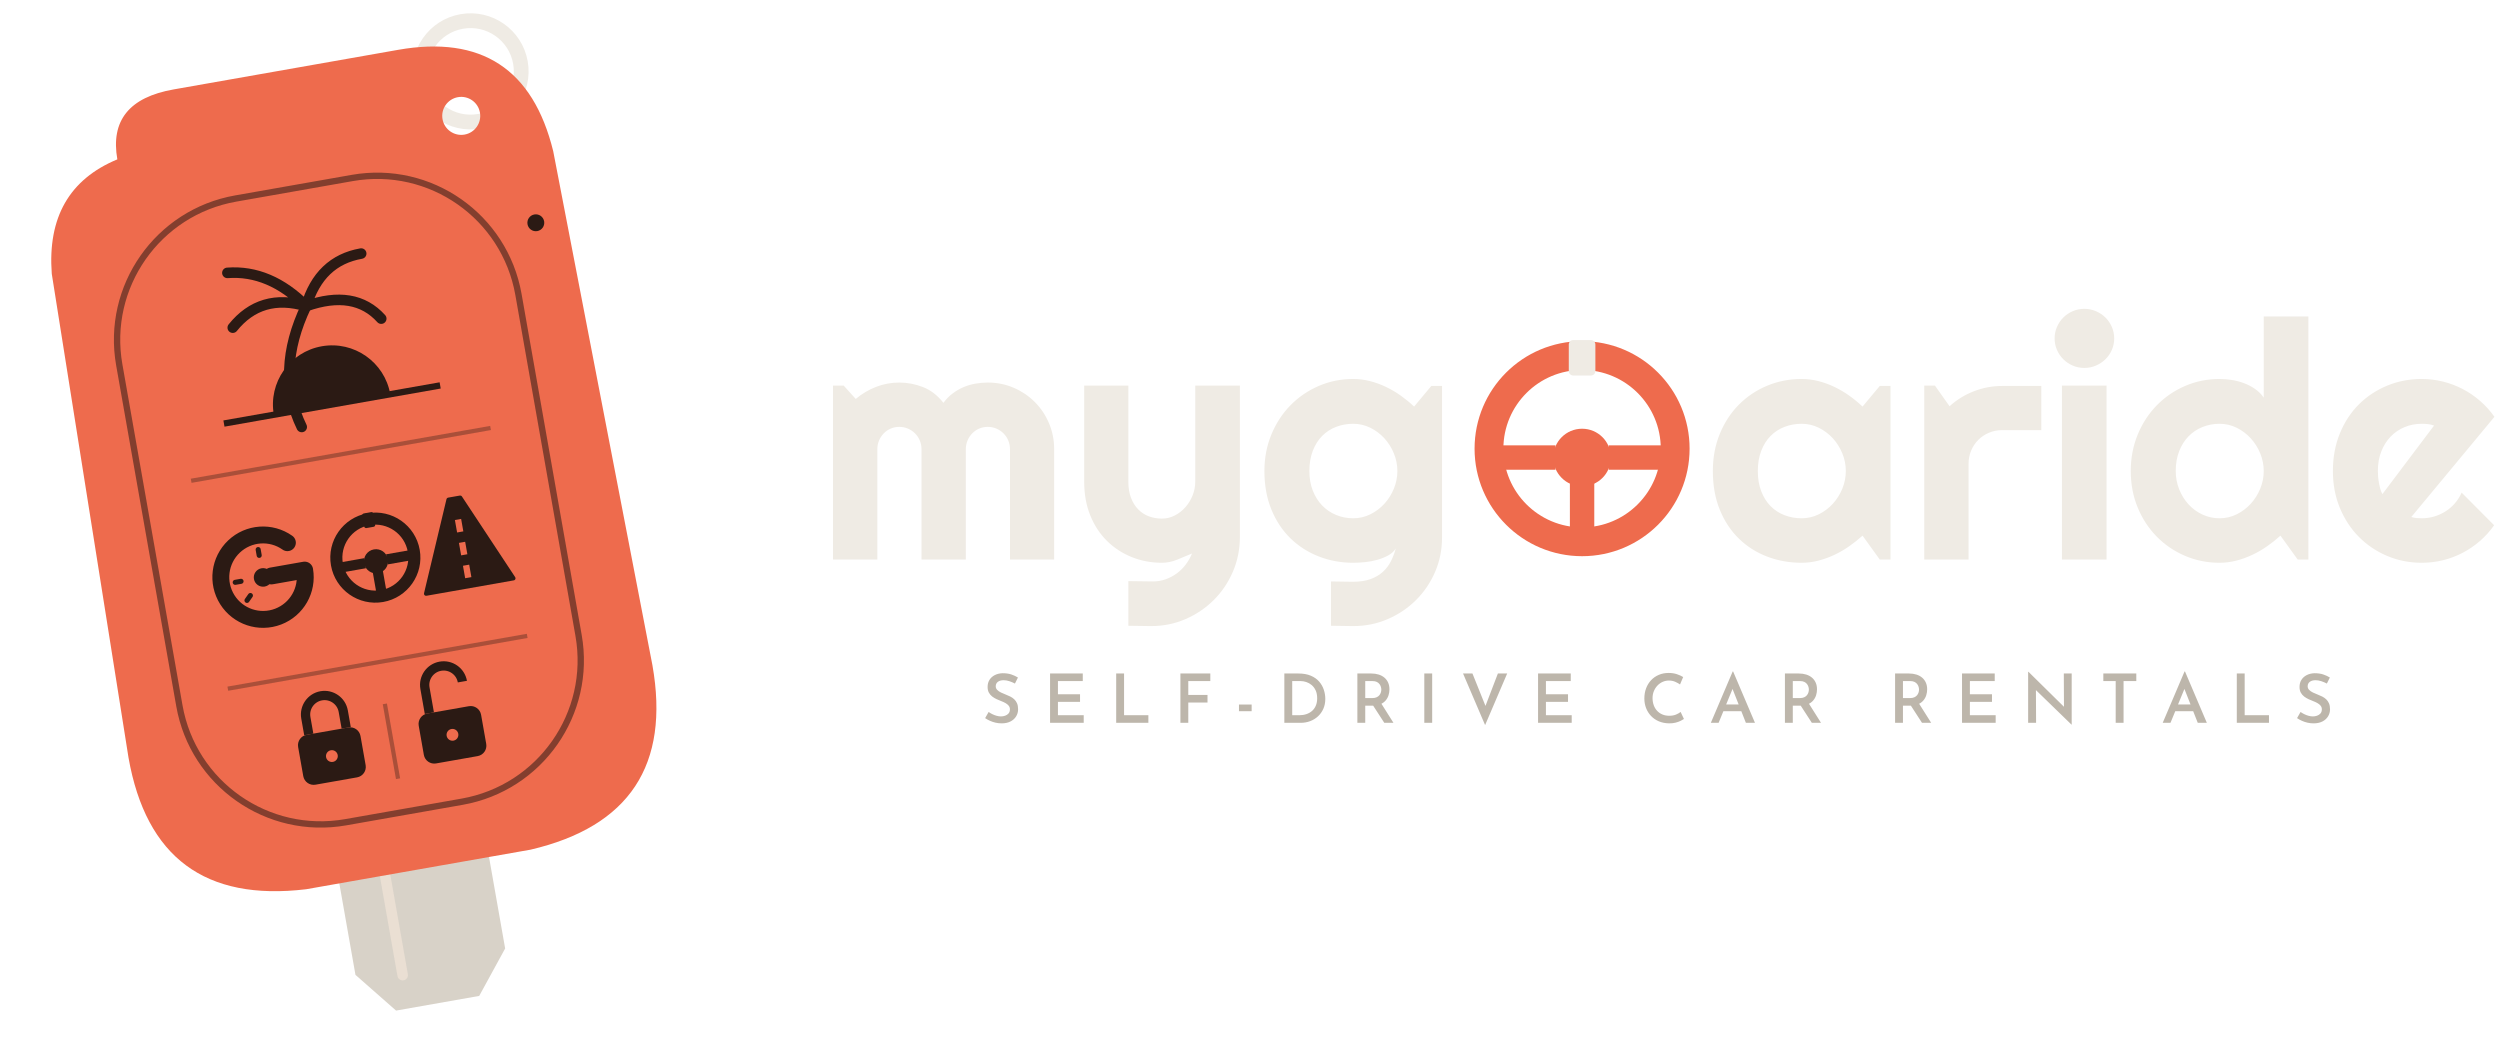
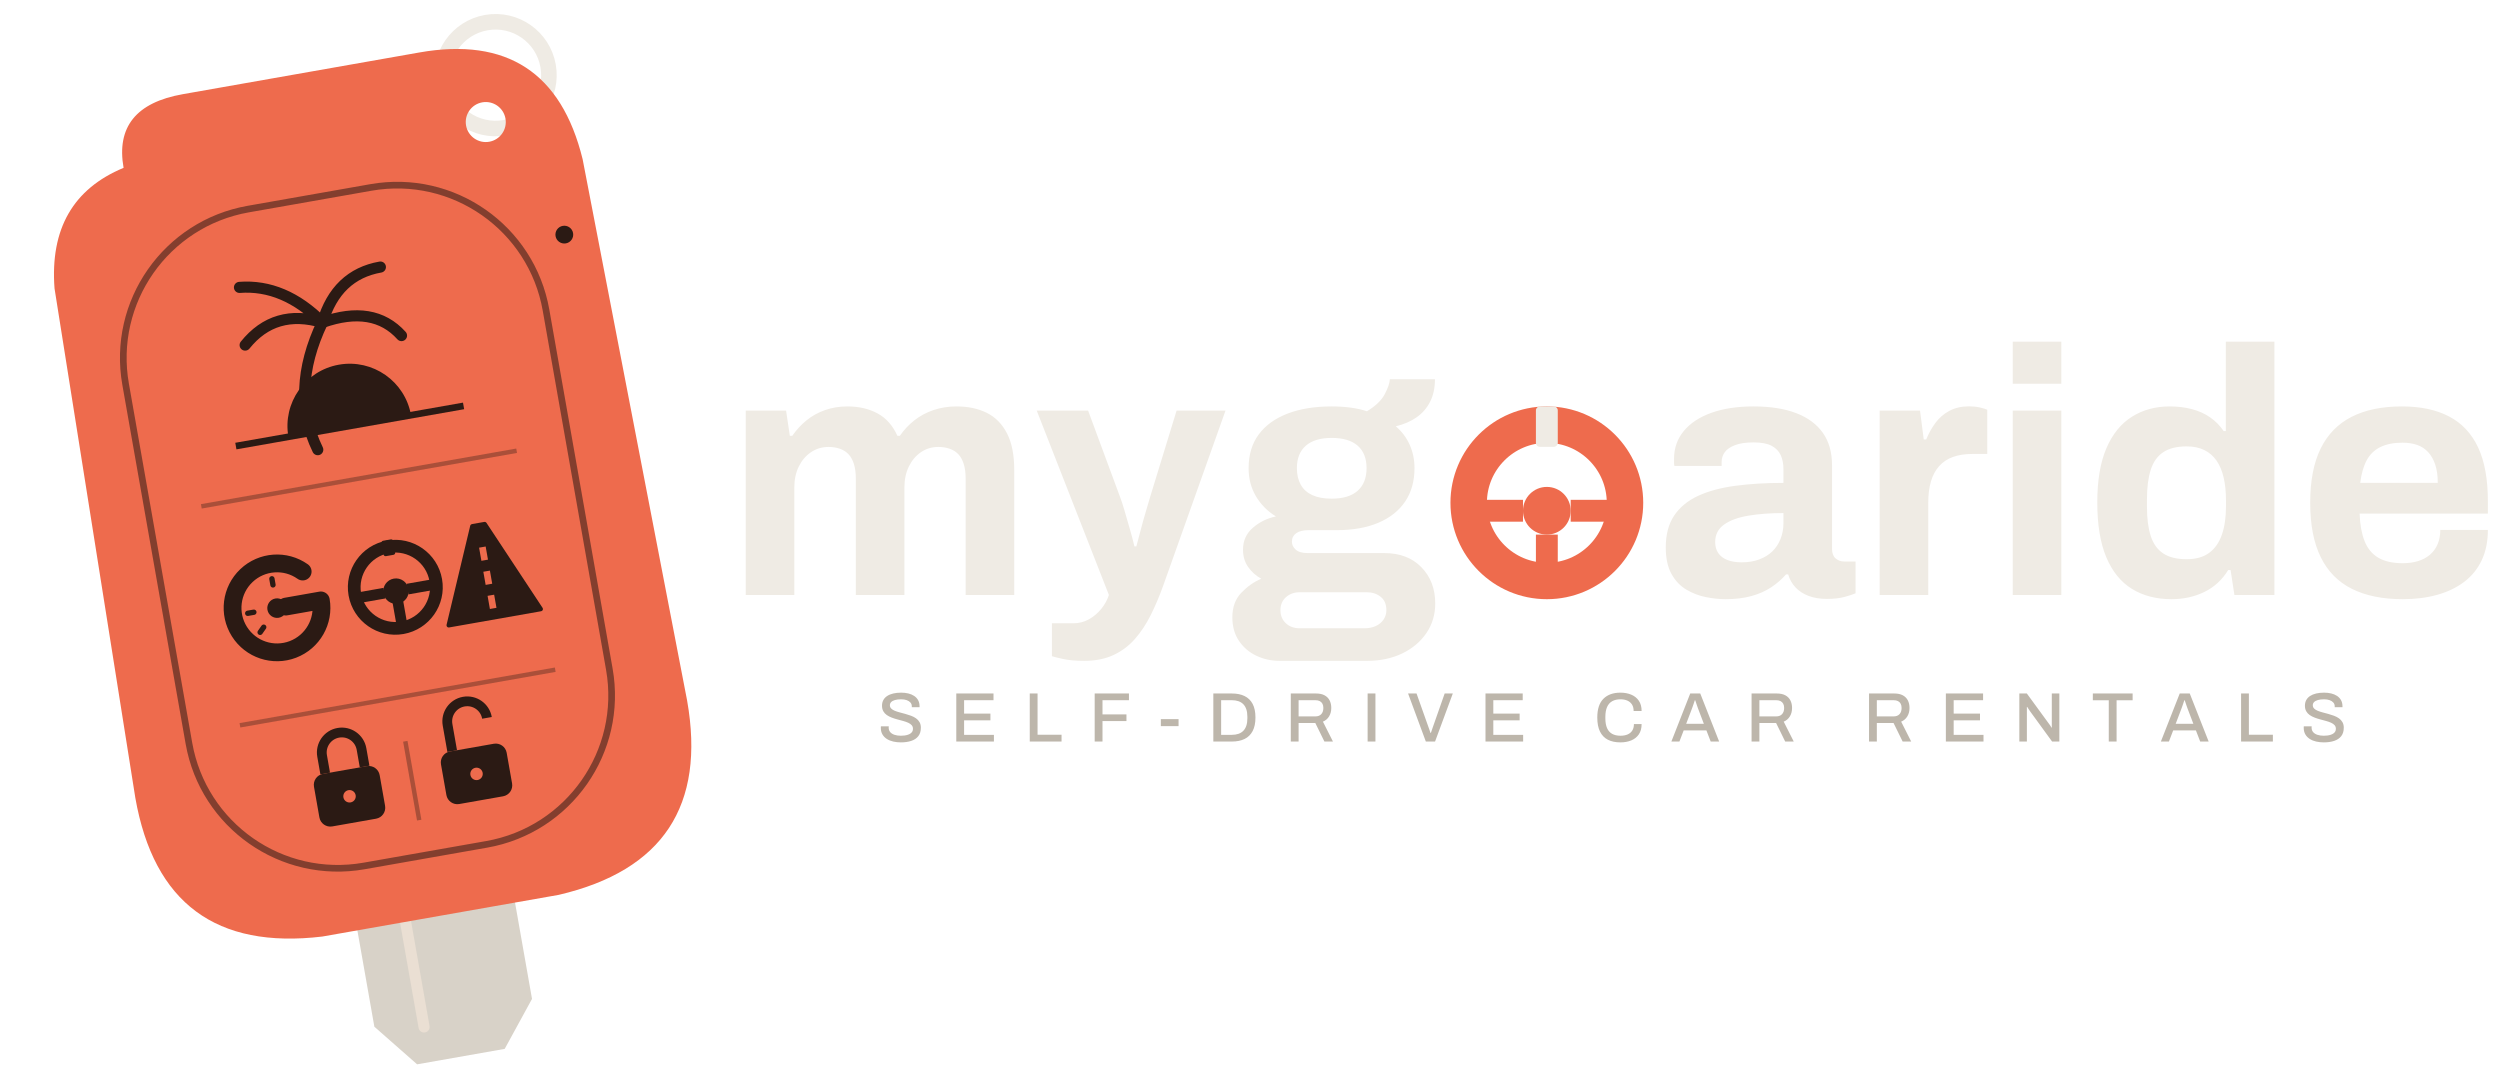
- <svg xmlns="http://www.w3.org/2000/svg" viewBox="0 0 812 342" role="img" aria-label="MyGoaRide, self-drive car rentals">
+ <svg xmlns="http://www.w3.org/2000/svg" viewBox="0 0 771 334" role="img" aria-label="MyGoaRide, self-drive car rentals">
  <g transform="translate(0.00 0.00) scale(1.3714) translate(14.20 9.31)">
    <g transform="rotate(-10 70 118)">
      <path d="M52 192 H88 V220 L80 230 H60 L52 220 Z" fill="#d8d2c8" />
      <path d="M63 198 V222" stroke="#FCEBDD" stroke-width="2.5" stroke-linecap="round" opacity="0.5" />
      <circle cx="116" cy="14" r="12" fill="none" stroke="#efebe4" stroke-width="3.5" />
      <path d="M30 20 Q30 6 46 6 H100 Q130 6 132 36 L134 160 Q134 196 98 198 H44 Q8 196 8 160 L10 44 Q12 24 30 20 Z M116.5 24 A4.5 4.5 0 1 0 107.5 24 A4.5 4.5 0 1 0 116.5 24 Z" fill="#EE6B4D" fill-rule="evenodd" />
      <rect x="22" y="34" width="96" height="150" rx="34" fill="none" stroke="#2B1A14" stroke-width="1.5" opacity="0.55" />
      <path d="M34 98 H106 M34 148 H106" stroke="#2B1A14" stroke-width="1" opacity="0.35" />
      <g transform="translate(0 4)">
        <path d="M56 82 A14 14 0 0 1 84 82 Z" fill="#2B1A14" />
        <path d="M44 82 H96" stroke="#2B1A14" stroke-width="1.5" />
        <path d="M62 86 Q58 72 68 58" stroke="#2B1A14" stroke-width="2.5" fill="none" stroke-linecap="round" />
        <path d="M68 58 Q58 53 50 60 M68 58 Q61 48 51 47 M68 58 Q73 48 83 48 M68 58 Q80 56 85 64" stroke="#2B1A14" stroke-width="2.5" fill="none" stroke-linecap="round" />
      </g>
      <g transform="translate(-0.2 0)">
        <path d="M54.1 116.4 A10 10 0 1 0 57 123.5 H49" stroke="#2B1A14" stroke-width="4" fill="none" stroke-linecap="round" stroke-linejoin="round" />
        <path d="M47 116.8 V118.2 M40.3 123.5 H41.7 M42.3 128.2 L43.3 127.2" stroke="#2B1A14" stroke-width="1.2" stroke-linecap="round" />
        <circle cx="47" cy="123.5" r="2.2" fill="#2B1A14" />
      </g>
      <g transform="translate(62.8 112.5) scale(0.22)">
        <circle cx="50" cy="50" r="42" fill="none" stroke="#2B1A14" stroke-width="13" />
        <path d="M8 54 H38 M62 54 H92 M50 64 V92" stroke="#2B1A14" stroke-width="11" />
        <circle cx="50" cy="54" r="13" fill="#2B1A14" />
        <rect x="44" y="1" width="12" height="16" rx="2" fill="#2B1A14" />
      </g>
      <g transform="translate(1.65 0)">
        <path d="M91.6 113 H94.4 L103.5 134 H82.5 Z" fill="#2B1A14" stroke="#2B1A14" stroke-width="1" stroke-linejoin="round" />
        <path d="M93 118 V133" stroke="#EE6B4D" stroke-width="1.5" stroke-dasharray="3 2.5" />
      </g>
      <rect x="48" y="162" width="15" height="12" rx="2.5" fill="#2B1A14" />
      <path d="M51 162 V158 A4.5 4.5 0 0 1 60 158 V162" stroke="#2B1A14" stroke-width="2.2" fill="none" />
      <circle cx="55.5" cy="168" r="1.4" fill="#EE6B4D" />
      <path d="M70 158 V176" stroke="#2B1A14" stroke-width="1" opacity="0.35" />
      <rect x="77" y="162" width="15" height="12" rx="2.5" fill="#2B1A14" />
      <path d="M80 162 V156 A4.5 4.5 0 0 1 89 156" stroke="#2B1A14" stroke-width="2.2" fill="none" />
      <circle cx="84.5" cy="168" r="1.4" fill="#EE6B4D" />
      <circle cx="125" cy="52" r="2" fill="#2B1A14" />
    </g>
  </g>
-   <path d="M342.389 181.732H328.045V145.873Q328.045 144.396 327.491 143.078Q326.937 141.76 325.935 140.758Q324.933 139.756 323.615 139.202Q322.297 138.648 320.82 138.648Q319.344 138.648 318.052 139.202Q316.76 139.756 315.784 140.758Q314.808 141.76 314.255 143.078Q313.701 144.396 313.701 145.873V181.732H299.305V145.873Q299.305 144.396 298.751 143.078Q298.197 141.76 297.195 140.758Q296.193 139.756 294.875 139.202Q293.557 138.648 292.08 138.648Q290.603 138.648 289.311 139.202Q288.019 139.756 287.044 140.758Q286.068 141.76 285.515 143.078Q284.961 144.396 284.961 145.873V181.732H270.564V125.254H274.045L277.947 129.578Q280.953 127.047 284.565 125.649Q288.178 124.252 292.08 124.252Q296.035 124.252 299.806 125.728Q303.576 127.205 306.424 130.844Q307.742 129.051 309.43 127.785Q311.117 126.519 312.989 125.728Q314.861 124.937 316.865 124.595Q318.869 124.252 320.82 124.252Q325.303 124.252 329.231 125.939Q333.16 127.627 336.087 130.554Q339.014 133.48 340.701 137.435Q342.389 141.391 342.389 145.873ZM366.488 203.248V188.746L374.504 188.851Q376.613 188.851 378.564 188.166Q380.516 187.48 382.177 186.268Q383.838 185.055 385.103 183.393Q386.369 181.732 387.16 179.781Q384.787 180.783 382.335 181.785Q379.883 182.787 377.404 182.787Q372.183 182.787 367.596 180.941Q363.008 179.096 359.554 175.694Q356.1 172.293 354.122 167.415Q352.144 162.537 352.144 156.473V125.254H366.488V156.473Q366.488 159.478 367.358 161.72Q368.228 163.961 369.705 165.464Q371.182 166.967 373.159 167.705Q375.137 168.443 377.404 168.443Q379.619 168.443 381.597 167.415Q383.574 166.387 385.051 164.699Q386.527 163.012 387.371 160.876Q388.215 158.74 388.215 156.473V125.254H402.717V174.613Q402.664 180.572 400.396 185.793Q398.129 191.014 394.2 194.916Q390.271 198.818 385.051 201.086Q379.83 203.353 373.871 203.353ZM453.869 152.992Q453.869 150.039 452.735 147.27Q451.601 144.502 449.65 142.366Q447.699 140.23 445.089 138.938Q442.478 137.646 439.525 137.646Q436.572 137.646 433.962 138.648Q431.351 139.65 429.427 141.601Q427.502 143.553 426.394 146.427Q425.287 149.301 425.287 152.992Q425.287 156.525 426.394 159.347Q427.502 162.168 429.427 164.172Q431.351 166.176 433.962 167.257Q436.572 168.338 439.525 168.338Q442.478 168.338 445.089 167.046Q447.699 165.754 449.65 163.618Q451.601 161.482 452.735 158.714Q453.869 155.945 453.869 152.992ZM468.371 174.613Q468.371 180.572 466.103 185.793Q463.836 191.014 459.907 194.916Q455.978 198.818 450.731 201.086Q445.484 203.353 439.525 203.353L432.301 203.248V188.851L439.42 188.957Q442.795 188.957 445.168 188.087Q447.541 187.217 449.176 185.714Q450.81 184.211 451.786 182.26Q452.762 180.309 453.342 178.146Q452.498 179.518 450.916 180.388Q449.334 181.258 447.409 181.811Q445.484 182.365 443.401 182.576Q441.318 182.787 439.525 182.787Q433.566 182.787 428.319 180.73Q423.072 178.674 419.143 174.851Q415.215 171.027 412.947 165.49Q410.68 159.953 410.68 152.992Q410.68 146.611 412.947 141.127Q415.215 135.643 419.143 131.635Q423.072 127.627 428.319 125.359Q433.566 123.092 439.525 123.092Q442.267 123.092 444.957 123.777Q447.646 124.463 450.178 125.676Q452.709 126.889 455.003 128.523Q457.297 130.158 459.301 132.057L464.891 125.359H468.371Z" fill="#efebe4" />
-   <g transform="translate(477.86 109.73) scale(0.72)">
-     <circle cx="50" cy="50" r="42" fill="none" stroke="#EE6B4D" stroke-width="13" />
-     <path d="M8 54 H38 M62 54 H92 M50 64 V92" stroke="#EE6B4D" stroke-width="11" />
-     <circle cx="50" cy="54" r="13" fill="#EE6B4D" />
-     <rect x="44" y="1" width="12" height="16" rx="2" fill="#efebe4" />
+   <path d="M229.983 183.492V126.638H242.431L243.581 134.409H244.337Q246.22 131.676 248.737 129.631Q251.254 127.586 254.449 126.464Q257.645 125.342 261.34 125.342Q266.66 125.342 270.642 127.499Q274.624 129.657 276.761 134.409H277.517Q279.4 131.676 281.989 129.631Q284.579 127.586 287.89 126.464Q291.2 125.342 294.957 125.342Q300.361 125.342 304.343 127.33Q308.325 129.319 310.558 133.648Q312.791 137.978 312.791 144.951V183.492H297.807V147.627Q297.807 144.946 297.206 143.065Q296.605 141.185 295.529 140.062Q294.454 138.94 292.862 138.388Q291.27 137.837 289.397 137.837Q286.382 137.837 284.016 139.459Q281.649 141.081 280.285 143.882Q278.921 146.683 278.921 150.351V183.492H263.937V147.627Q263.937 144.946 263.336 143.065Q262.735 141.185 261.66 140.062Q260.584 138.94 258.992 138.388Q257.401 137.837 255.527 137.837Q252.512 137.837 250.115 139.459Q247.718 141.081 246.342 143.882Q244.967 146.683 244.967 150.351V183.492ZM334.381 203.806Q330.409 203.806 327.76 203.212Q325.112 202.618 324.412 202.369V192.222H331.024Q333.62 192.222 335.83 190.987Q338.039 189.752 339.652 187.747Q341.265 185.742 341.988 183.492L319.731 126.638H335.574L345.313 152.961Q346.022 154.75 346.82 157.535Q347.618 160.319 348.47 163.254Q349.323 166.189 349.863 168.518H350.45Q350.882 166.921 351.41 164.893Q351.938 162.864 352.52 160.716Q353.103 158.568 353.727 156.563Q354.352 154.558 354.76 153.069L362.86 126.638H377.943L358.653 180.835Q356.963 185.535 354.871 189.721Q352.779 193.907 349.992 197.075Q347.205 200.242 343.376 202.024Q339.546 203.806 334.381 203.806ZM394.589 203.806Q390.785 203.806 387.449 202.223Q384.113 200.641 382.084 197.624Q380.056 194.607 380.056 190.381Q380.056 185.699 382.81 182.816Q385.564 179.933 388.959 178.482Q386.451 177.069 384.897 174.815Q383.343 172.561 383.343 169.537Q383.343 165.386 386.402 162.745Q389.461 160.103 393.49 159.277Q389.517 156.793 387.294 152.987Q385.071 149.181 385.071 144.401Q385.071 138.203 388.179 133.996Q391.288 129.788 397.054 127.565Q402.82 125.342 410.643 125.342Q413.799 125.342 416.562 125.715Q419.325 126.088 421.561 126.835Q425.552 124.426 427.05 121.576Q428.548 118.725 428.632 116.96H442.541Q442.541 120.928 441.059 123.867Q439.578 126.807 436.904 128.685Q434.229 130.563 430.464 131.474Q433.257 133.85 434.744 137.163Q436.23 140.476 436.23 144.378Q436.23 150.412 433.347 154.673Q430.464 158.934 425.094 161.216Q419.725 163.498 412.254 163.498H403.623Q401.05 163.498 399.738 164.447Q398.425 165.395 398.425 167.053Q398.425 168.457 399.606 169.513Q400.787 170.57 403.285 170.57H426.951Q434.098 170.57 438.362 174.939Q442.625 179.309 442.625 186.117Q442.625 191.236 439.911 195.229Q437.197 199.223 432.462 201.514Q427.726 203.806 421.608 203.806ZM400.843 193.762H420.819Q422.777 193.762 424.284 193.072Q425.791 192.381 426.674 191.097Q427.557 189.813 427.557 188.193Q427.557 185.455 425.798 184.051Q424.04 182.647 421.495 182.647H400.843Q398.298 182.647 396.594 184.166Q394.889 185.685 394.889 188.169Q394.889 190.653 396.552 192.208Q398.214 193.762 400.843 193.762ZM410.681 153.788Q415.982 153.788 418.715 151.341Q421.448 148.895 421.448 144.378Q421.448 139.86 418.715 137.456Q415.982 135.052 410.681 135.052Q405.473 135.052 402.717 137.456Q399.961 139.86 399.961 144.378Q399.961 147.345 401.144 149.472Q402.327 151.6 404.713 152.694Q407.098 153.788 410.681 153.788Z" fill="#efebe4" />
+   <g transform="translate(446.40 124.42) scale(0.6129)">
+     <circle cx="50" cy="50" r="39.33" fill="none" stroke="#EE6B4D" stroke-width="18.34" />
+     <path d="M10.67 54 H38.00 M62.00 54 H89.33 M50 66.00 V89.33" stroke="#EE6B4D" stroke-width="11.00" />
+     <circle cx="50" cy="54" r="12.00" fill="#EE6B4D" />
+     <rect x="44.5" y="1.5" width="11" height="20.34" rx="2" fill="#efebe4" />
  </g>
-   <path d="M614.025 181.732H610.545L604.955 173.98Q602.898 175.826 600.604 177.435Q598.31 179.043 595.779 180.229Q593.248 181.416 590.585 182.101Q587.922 182.787 585.18 182.787Q579.221 182.787 573.974 180.783Q568.726 178.779 564.798 174.956Q560.869 171.133 558.601 165.596Q556.334 160.059 556.334 152.992Q556.334 146.4 558.601 140.89Q560.869 135.379 564.798 131.424Q568.726 127.469 573.974 125.28Q579.221 123.092 585.18 123.092Q587.922 123.092 590.611 123.777Q593.301 124.463 595.832 125.676Q598.363 126.889 600.657 128.523Q602.951 130.158 604.955 132.057L610.545 125.359H614.025ZM599.523 152.992Q599.523 150.039 598.39 147.27Q597.256 144.502 595.305 142.366Q593.353 140.23 590.743 138.938Q588.133 137.646 585.18 137.646Q582.226 137.646 579.616 138.648Q577.006 139.65 575.081 141.601Q573.156 143.553 572.049 146.427Q570.941 149.301 570.941 152.992Q570.941 156.684 572.049 159.558Q573.156 162.432 575.081 164.383Q577.006 166.334 579.616 167.336Q582.226 168.338 585.18 168.338Q588.133 168.338 590.743 167.046Q593.353 165.754 595.305 163.618Q597.256 161.482 598.39 158.714Q599.523 155.945 599.523 152.992ZM639.391 181.732H624.994V125.254H628.475L633.221 131.951Q636.701 128.787 641.131 127.073Q645.56 125.359 650.307 125.359H663.016V139.703H650.307Q648.039 139.703 646.035 140.547Q644.031 141.391 642.555 142.867Q641.078 144.344 640.234 146.348Q639.391 148.351 639.391 150.619ZM686.693 109.908Q686.693 111.912 685.929 113.652Q685.164 115.393 683.846 116.685Q682.527 117.976 680.761 118.741Q678.994 119.506 676.99 119.506Q674.986 119.506 673.22 118.741Q671.453 117.976 670.161 116.685Q668.869 115.393 668.104 113.652Q667.34 111.912 667.34 109.908Q667.34 107.957 668.104 106.19Q668.869 104.424 670.161 103.132Q671.453 101.84 673.22 101.075Q674.986 100.31 676.99 100.31Q678.994 100.31 680.761 101.075Q682.527 101.84 683.846 103.132Q685.164 104.424 685.929 106.19Q686.693 107.957 686.693 109.908ZM684.215 181.732H669.713V125.254H684.215ZM749.764 181.732H746.283L740.693 173.98Q738.637 175.826 736.343 177.435Q734.049 179.043 731.517 180.229Q728.986 181.416 726.323 182.101Q723.66 182.787 720.918 182.787Q714.959 182.787 709.712 180.546Q704.465 178.305 700.536 174.323Q696.607 170.342 694.34 164.884Q692.072 159.426 692.072 152.992Q692.072 146.611 694.34 141.127Q696.607 135.643 700.536 131.635Q704.465 127.627 709.712 125.359Q714.959 123.092 720.918 123.092Q722.816 123.092 724.847 123.408Q726.877 123.725 728.802 124.436Q730.726 125.148 732.414 126.309Q734.101 127.469 735.262 129.156V102.789H749.764ZM735.262 152.992Q735.262 150.039 734.128 147.27Q732.994 144.502 731.043 142.366Q729.092 140.23 726.481 138.938Q723.871 137.646 720.918 137.646Q717.965 137.646 715.354 138.701Q712.744 139.756 710.819 141.733Q708.894 143.711 707.787 146.559Q706.68 149.406 706.68 152.992Q706.68 156.103 707.787 158.898Q708.894 161.693 710.819 163.803Q712.744 165.912 715.354 167.125Q717.965 168.338 720.918 168.338Q723.871 168.338 726.481 167.046Q729.092 165.754 731.043 163.618Q732.994 161.482 734.128 158.714Q735.262 155.945 735.262 152.992ZM783.197 167.916Q784.041 168.18 784.885 168.259Q785.728 168.338 786.572 168.338Q788.682 168.338 790.633 167.758Q792.584 167.178 794.298 166.097Q796.012 165.016 797.356 163.46Q798.701 161.904 799.545 160.006L810.092 170.605Q808.088 173.453 805.477 175.721Q802.867 177.988 799.835 179.57Q796.803 181.152 793.454 181.97Q790.105 182.787 786.572 182.787Q780.613 182.787 775.366 180.572Q770.119 178.357 766.19 174.402Q762.262 170.447 759.994 164.989Q757.726 159.531 757.726 152.992Q757.726 146.295 759.994 140.758Q762.262 135.221 766.19 131.318Q770.119 127.416 775.366 125.254Q780.613 123.092 786.572 123.092Q790.105 123.092 793.48 123.935Q796.855 124.779 799.888 126.361Q802.92 127.943 805.557 130.237Q808.193 132.531 810.197 135.379ZM790.58 138.226Q789.578 137.857 788.602 137.752Q787.627 137.646 786.572 137.646Q783.619 137.646 781.009 138.727Q778.398 139.809 776.474 141.812Q774.549 143.816 773.441 146.638Q772.334 149.459 772.334 152.992Q772.334 153.783 772.413 154.785Q772.492 155.787 772.677 156.815Q772.861 157.844 773.125 158.793Q773.389 159.742 773.81 160.48Z" fill="#efebe4" />
-   <path d="M329.654 222.019Q328.802 221.566 327.835 221.249Q326.868 220.933 325.986 220.933Q324.8 220.933 324.107 221.456Q323.414 221.98 323.414 222.915Q323.414 223.579 323.889 224.07Q324.363 224.56 325.121 224.929Q325.878 225.297 326.708 225.61Q327.432 225.88 328.144 226.24Q328.857 226.6 329.427 227.129Q329.997 227.658 330.337 228.445Q330.677 229.231 330.677 230.377Q330.677 231.629 330.045 232.669Q329.414 233.708 328.221 234.327Q327.029 234.947 325.331 234.947Q324.334 234.947 323.377 234.73Q322.42 234.513 321.559 234.128Q320.697 233.743 319.971 233.248L321.109 231.244Q321.654 231.642 322.332 231.971Q323.01 232.3 323.731 232.496Q324.453 232.692 325.097 232.692Q325.782 232.692 326.457 232.464Q327.133 232.236 327.577 231.731Q328.021 231.226 328.021 230.384Q328.021 229.708 327.633 229.223Q327.245 228.738 326.61 228.375Q325.975 228.012 325.238 227.737Q324.49 227.451 323.711 227.094Q322.933 226.736 322.263 226.224Q321.593 225.711 321.184 224.958Q320.774 224.204 320.774 223.117Q320.774 221.795 321.385 220.82Q321.995 219.846 323.09 219.28Q324.184 218.715 325.608 218.662Q327.308 218.662 328.503 219.071Q329.698 219.481 330.626 220.059ZM341.062 218.75H351.684V221.216H343.619V225.495H350.795V227.962H343.619V232.304H351.992V234.771H341.062ZM362.538 218.75H365.095V232.304H372.991V234.771H362.538ZM383.398 218.75H393.109V221.216H385.955V225.722H392.198V228.182H385.955V234.771H383.398ZM402.417 228.839H406.533V230.995H402.417ZM417.154 234.771V218.75H421.697Q424.087 218.75 425.766 219.473Q427.446 220.196 428.475 221.392Q429.503 222.589 429.98 224.052Q430.458 225.515 430.458 226.987Q430.458 228.784 429.819 230.219Q429.18 231.653 428.074 232.673Q426.969 233.693 425.528 234.232Q424.087 234.771 422.476 234.771ZM419.711 232.304H422.005Q423.275 232.304 424.337 231.943Q425.4 231.581 426.181 230.885Q426.962 230.19 427.39 229.163Q427.818 228.135 427.818 226.813Q427.818 225.302 427.321 224.235Q426.824 223.168 426.022 222.499Q425.22 221.83 424.269 221.519Q423.319 221.208 422.406 221.208H419.711ZM445.378 218.75Q446.704 218.75 447.797 219.096Q448.889 219.441 449.666 220.103Q450.442 220.765 450.867 221.717Q451.291 222.668 451.291 223.896Q451.291 224.853 451.004 225.794Q450.717 226.734 450.069 227.502Q449.421 228.27 448.368 228.735Q447.314 229.2 445.758 229.2H443.431V234.771H440.874V218.75ZM445.723 226.734Q446.581 226.734 447.151 226.466Q447.721 226.197 448.045 225.777Q448.37 225.357 448.511 224.884Q448.651 224.411 448.651 223.986Q448.651 223.59 448.522 223.121Q448.392 222.651 448.077 222.216Q447.763 221.782 447.212 221.499Q446.66 221.216 445.824 221.216H443.431V226.734ZM448.491 228.265 452.594 234.771H449.615L445.444 228.333ZM462.614 218.75H465.171V234.771H462.614ZM478.252 218.75 483.292 231.301 481.82 231.013 486.513 218.75H489.531L482.363 235.512L475.196 218.75ZM499.56 218.75H510.182V221.216H502.117V225.495H509.293V227.962H502.117V232.304H510.49V234.771H499.56ZM546.943 233.521Q546.607 233.767 545.908 234.115Q545.21 234.463 544.248 234.712Q543.287 234.962 542.132 234.947Q540.257 234.916 538.767 234.273Q537.276 233.631 536.235 232.519Q535.193 231.407 534.64 229.965Q534.086 228.523 534.086 226.886Q534.086 225.077 534.657 223.557Q535.228 222.037 536.283 220.922Q537.338 219.806 538.783 219.19Q540.229 218.574 541.962 218.574Q543.472 218.574 544.673 218.981Q545.874 219.388 546.692 219.901L545.676 222.308Q545.06 221.87 544.131 221.455Q543.201 221.04 542.046 221.04Q540.983 221.04 540.021 221.472Q539.058 221.903 538.324 222.683Q537.589 223.463 537.169 224.5Q536.748 225.537 536.748 226.749Q536.748 227.988 537.129 229.042Q537.51 230.096 538.224 230.865Q538.937 231.633 539.937 232.057Q540.937 232.48 542.185 232.48Q543.436 232.48 544.37 232.092Q545.304 231.704 545.867 231.235ZM555.679 234.771 562.772 218.099H562.921L570.014 234.771H567.064L562.077 222.11L563.918 220.875L558.205 234.771ZM560.132 228.82H565.614L566.492 231.002H559.36ZM584.248 218.75Q585.574 218.75 586.667 219.096Q587.759 219.441 588.536 220.103Q589.312 220.765 589.737 221.717Q590.161 222.668 590.161 223.896Q590.161 224.853 589.874 225.794Q589.587 226.734 588.939 227.502Q588.291 228.27 587.238 228.735Q586.184 229.2 584.628 229.2H582.301V234.771H579.744V218.75ZM584.593 226.734Q585.451 226.734 586.021 226.466Q586.591 226.197 586.915 225.777Q587.24 225.357 587.381 224.884Q587.521 224.411 587.521 223.986Q587.521 223.59 587.392 223.121Q587.262 222.651 586.947 222.216Q586.633 221.782 586.082 221.499Q585.53 221.216 584.694 221.216H582.301V226.734ZM587.361 228.265 591.464 234.771H588.485L584.314 228.333ZM620.028 218.75Q621.354 218.75 622.447 219.096Q623.539 219.441 624.316 220.103Q625.092 220.765 625.517 221.717Q625.941 222.668 625.941 223.896Q625.941 224.853 625.654 225.794Q625.367 226.734 624.719 227.502Q624.071 228.27 623.018 228.735Q621.964 229.2 620.408 229.2H618.081V234.771H615.524V218.75ZM620.373 226.734Q621.231 226.734 621.801 226.466Q622.371 226.197 622.695 225.777Q623.02 225.357 623.161 224.884Q623.301 224.411 623.301 223.986Q623.301 223.59 623.172 223.121Q623.042 222.651 622.727 222.216Q622.413 221.782 621.862 221.499Q621.31 221.216 620.474 221.216H618.081V226.734ZM623.141 228.265 627.244 234.771H624.265L620.094 228.333ZM637.264 218.75H647.886V221.216H639.821V225.495H646.997V227.962H639.821V232.304H648.194V234.771H637.264ZM672.809 235.345 660.52 223.419 661.268 223.722 661.321 234.771H658.74V218.205H658.853L670.957 230.133L670.379 229.944L670.326 218.75H672.884V235.345ZM683.162 218.75H693.87V221.216H689.734V234.771H687.177V221.216H683.162ZM702.447 234.771 709.54 218.099H709.689L716.782 234.771H713.832L708.845 222.11L710.686 220.875L704.973 234.771ZM706.9 228.82H712.382L713.26 231.002H706.128ZM726.512 218.75H729.069V232.304H736.965V234.771H726.512ZM755.768 222.019Q754.916 221.566 753.949 221.249Q752.982 220.933 752.1 220.933Q750.914 220.933 750.221 221.456Q749.528 221.98 749.528 222.915Q749.528 223.579 750.003 224.07Q750.477 224.56 751.235 224.929Q751.992 225.297 752.822 225.61Q753.546 225.88 754.258 226.24Q754.971 226.6 755.541 227.129Q756.111 227.658 756.451 228.445Q756.791 229.231 756.791 230.377Q756.791 231.629 756.159 232.669Q755.528 233.708 754.335 234.327Q753.143 234.947 751.445 234.947Q750.448 234.947 749.491 234.73Q748.534 234.513 747.673 234.128Q746.811 233.743 746.085 233.248L747.223 231.244Q747.768 231.642 748.446 231.971Q749.124 232.3 749.845 232.496Q750.567 232.692 751.211 232.692Q751.896 232.692 752.571 232.464Q753.247 232.236 753.691 231.731Q754.135 231.226 754.135 230.384Q754.135 229.708 753.747 229.223Q753.359 228.738 752.724 228.375Q752.089 228.012 751.352 227.737Q750.604 227.451 749.825 227.094Q749.047 226.736 748.377 226.224Q747.707 225.711 747.298 224.958Q746.888 224.204 746.888 223.117Q746.888 221.795 747.499 220.82Q748.109 219.846 749.204 219.28Q750.298 218.715 751.722 218.662Q753.422 218.662 754.617 219.071Q755.812 219.481 756.74 220.059Z" fill="#bdb6ab" />
+   <path d="M532.12 184.788Q529.298 184.788 526.09 184.148Q522.883 183.507 520.056 181.828Q517.23 180.149 515.476 176.987Q513.722 173.824 513.722 168.804Q513.722 162.855 516.326 158.986Q518.93 155.117 523.71 152.914Q528.49 150.712 535.188 149.818Q541.887 148.923 550.015 148.923V144.678Q550.015 142.218 549.177 140.379Q548.338 138.541 546.376 137.489Q544.413 136.437 540.769 136.437Q537.243 136.437 535.045 137.292Q532.848 138.147 531.901 139.48Q530.955 140.814 530.955 142.42V143.697H516.38Q516.272 143.18 516.272 142.687Q516.272 142.194 516.272 141.509Q516.272 136.555 519.293 132.909Q522.315 129.262 527.816 127.302Q533.317 125.342 540.755 125.342Q548.555 125.342 553.94 127.408Q559.326 129.474 562.163 133.481Q564.999 137.489 564.999 143.495V169.293Q564.999 171.274 566.116 172.221Q567.234 173.167 568.708 173.167H572.258V182.967Q571.131 183.469 568.88 184.086Q566.628 184.704 563.393 184.704Q560.256 184.704 557.819 183.798Q555.382 182.891 553.764 181.187Q552.147 179.482 551.475 177.153H550.804Q548.874 179.374 546.242 181.121Q543.61 182.868 540.126 183.828Q536.642 184.788 532.12 184.788ZM537.149 173.425Q540.131 173.425 542.528 172.535Q544.925 171.645 546.564 170.07Q548.202 168.495 549.109 166.234Q550.015 163.973 550.015 161.315V158.23Q543.981 158.23 539.194 159.033Q534.407 159.836 531.683 161.794Q528.96 163.752 528.96 167.18Q528.96 169.171 529.913 170.57Q530.866 171.969 532.709 172.697Q534.552 173.425 537.149 173.425ZM579.687 183.492V126.638H592.135L593.285 135.531H594.041Q595.192 132.714 596.899 130.403Q598.605 128.093 601.183 126.706Q603.761 125.318 607.255 125.318Q609.077 125.318 610.594 125.666Q612.11 126.013 612.866 126.36V140.001H608.236Q604.865 140.001 602.308 140.919Q599.751 141.837 598.04 143.746Q596.328 145.655 595.499 148.489Q594.671 151.323 594.671 155.07V183.492ZM620.727 118.336V105.362H635.711V118.336ZM620.727 183.492V126.638H635.711V183.492ZM669.702 184.788Q662.649 184.788 657.503 181.621Q652.357 178.454 649.579 171.854Q646.802 165.255 646.802 154.957Q646.802 144.767 649.621 138.222Q652.441 131.676 657.503 128.509Q662.565 125.342 669.111 125.342Q672.811 125.342 675.969 126.17Q679.126 126.999 681.599 128.711Q684.071 130.422 685.775 132.944H686.447V105.362H701.431V183.492H689.091L687.917 175.815H687.161Q684.39 180.337 679.812 182.563Q675.234 184.788 669.702 184.788ZM674.37 172.462Q678.648 172.462 681.303 170.504Q683.958 168.546 685.226 164.905Q686.494 161.263 686.494 156.14V154.267Q686.494 150.43 685.785 147.329Q685.076 144.227 683.604 142.089Q682.132 139.95 679.831 138.809Q677.53 137.668 674.37 137.668Q669.839 137.668 667.153 139.452Q664.467 141.236 663.295 144.861Q662.124 148.486 662.124 153.947V156.375Q662.124 161.752 663.295 165.334Q664.467 168.917 667.153 170.69Q669.839 172.462 674.37 172.462ZM741.02 184.788Q731.69 184.788 725.325 181.602Q718.96 178.416 715.713 171.828Q712.466 165.24 712.466 155.065Q712.466 144.852 715.701 138.306Q718.936 131.76 725.231 128.551Q731.525 125.342 740.738 125.342Q749.392 125.342 755.306 128.443Q761.221 131.544 764.24 137.963Q767.259 144.382 767.259 154.558V158.399H727.703Q727.872 163.386 729.217 166.828Q730.563 170.269 733.439 171.981Q736.315 173.693 741.011 173.693Q743.588 173.693 745.713 173.045Q747.838 172.397 749.376 171.094Q750.914 169.791 751.749 167.856Q752.585 165.921 752.585 163.433H767.259Q767.259 168.762 765.358 172.782Q763.456 176.801 759.948 179.452Q756.44 182.103 751.634 183.446Q746.828 184.788 741.02 184.788ZM727.896 148.923H751.806Q751.806 145.641 751.031 143.309Q750.256 140.978 748.845 139.44Q747.434 137.902 745.441 137.212Q743.448 136.522 740.926 136.522Q736.855 136.522 734.099 137.879Q731.342 139.236 729.877 141.976Q728.412 144.716 727.896 148.923Z" fill="#efebe4" />
+   <path d="M277.834 228.95Q276.613 228.95 275.493 228.698Q274.372 228.446 273.508 227.895Q272.644 227.344 272.145 226.496Q271.645 225.648 271.645 224.45Q271.645 224.326 271.653 224.209Q271.662 224.093 271.667 224.007H274.097Q274.092 224.066 274.081 224.195Q274.07 224.324 274.07 224.421Q274.07 225.218 274.538 225.773Q275.007 226.328 275.86 226.614Q276.714 226.899 277.83 226.899Q278.438 226.899 278.997 226.824Q279.556 226.748 280.023 226.586Q280.491 226.424 280.837 226.173Q281.183 225.923 281.37 225.576Q281.557 225.23 281.557 224.774Q281.557 224.09 281.155 223.64Q280.753 223.191 280.076 222.889Q279.399 222.587 278.544 222.35Q277.689 222.112 276.785 221.875Q275.881 221.637 275.026 221.313Q274.171 220.989 273.493 220.524Q272.816 220.059 272.414 219.349Q272.012 218.638 272.012 217.634Q272.012 216.66 272.421 215.903Q272.83 215.147 273.606 214.639Q274.381 214.132 275.469 213.873Q276.557 213.614 277.916 213.614Q279.088 213.614 280.114 213.859Q281.141 214.105 281.925 214.624Q282.708 215.143 283.151 215.939Q283.594 216.736 283.594 217.844V218.103H281.202V217.829Q281.202 217.145 280.784 216.668Q280.367 216.192 279.631 215.928Q278.896 215.664 277.936 215.664Q276.791 215.664 276.013 215.887Q275.235 216.11 274.839 216.519Q274.443 216.928 274.443 217.488Q274.443 218.097 274.845 218.506Q275.247 218.915 275.926 219.195Q276.606 219.475 277.462 219.702Q278.317 219.928 279.218 220.174Q280.119 220.42 280.974 220.739Q281.829 221.058 282.509 221.536Q283.189 222.014 283.591 222.721Q283.993 223.429 283.993 224.428Q283.993 226.044 283.199 227.043Q282.404 228.042 281.016 228.496Q279.627 228.95 277.834 228.95ZM294.918 228.69V213.873H306.396V215.94H297.327V220.079H305.445V222.145H297.327V226.624H306.525V228.69ZM317.577 228.69V213.873H319.985V226.591H327.384V228.69ZM337.6 228.69V213.873H348.17V215.94H340.009V220.324H347.398V222.385H340.009V228.69ZM358.004 223.931V221.775H363.469V223.931ZM374.19 228.69V213.873H379.915Q382.203 213.873 383.823 214.662Q385.442 215.45 386.311 217.081Q387.181 218.712 387.181 221.282Q387.181 223.825 386.311 225.466Q385.442 227.108 383.823 227.899Q382.203 228.69 379.915 228.69ZM376.599 226.624H379.894Q381.031 226.624 381.922 226.319Q382.813 226.014 383.429 225.391Q384.045 224.768 384.368 223.803Q384.691 222.839 384.691 221.525V221.076Q384.691 219.73 384.368 218.763Q384.045 217.795 383.432 217.172Q382.818 216.55 381.927 216.245Q381.036 215.94 379.894 215.94H376.599ZM398.08 228.69V213.873H405.872Q407.451 213.873 408.489 214.429Q409.527 214.986 410.046 215.991Q410.565 216.996 410.565 218.337Q410.565 219.826 409.891 220.933Q409.216 222.041 407.99 222.56L411.083 228.69H408.447L405.641 222.972H400.489V228.69ZM400.489 220.938H405.667Q406.836 220.938 407.48 220.244Q408.123 219.549 408.123 218.332Q408.123 217.567 407.843 217.038Q407.563 216.51 407.019 216.225Q406.475 215.94 405.667 215.94H400.489ZM421.775 228.69V213.873H424.184V228.69ZM439.726 228.69 434.252 213.873H436.862L440.535 224.226Q440.642 224.489 440.753 224.828Q440.863 225.166 440.973 225.478Q441.083 225.789 441.163 226.031H441.282Q441.368 225.805 441.467 225.502Q441.566 225.199 441.679 224.868Q441.791 224.538 441.894 224.242L445.535 213.873H448.046L442.572 228.69ZM458.128 228.69V213.873H469.605V215.94H460.537V220.079H468.655V222.145H460.537V226.624H469.735V228.69ZM499.732 228.95Q497.464 228.95 495.871 228.135Q494.278 227.32 493.44 225.622Q492.603 223.923 492.603 221.282Q492.603 217.398 494.488 215.506Q496.373 213.614 499.743 213.614Q501.611 213.614 503.085 214.235Q504.559 214.856 505.416 216.106Q506.272 217.357 506.272 219.275H503.814Q503.814 218.079 503.308 217.279Q502.801 216.478 501.889 216.071Q500.976 215.664 499.765 215.664Q498.249 215.664 497.198 216.255Q496.147 216.846 495.62 218.042Q495.093 219.239 495.093 221.076V221.546Q495.093 223.372 495.62 224.558Q496.147 225.745 497.19 226.322Q498.233 226.899 499.77 226.899Q501.025 226.899 501.954 226.5Q502.883 226.101 503.392 225.301Q503.901 224.501 503.901 223.305H506.272Q506.272 225.233 505.413 226.484Q504.555 227.734 503.078 228.342Q501.601 228.95 499.732 228.95ZM515.451 228.69 521.266 213.873H524.357L530.187 228.69H527.578L526.258 225.264H519.245L517.931 228.69ZM520.02 223.213H525.467L523.814 218.865Q523.732 218.659 523.611 218.322Q523.49 217.985 523.349 217.572Q523.209 217.159 523.067 216.733Q522.924 216.307 522.805 215.962H522.682Q522.547 216.388 522.355 216.95Q522.164 217.512 521.981 218.027Q521.797 218.542 521.673 218.865ZM540.186 228.69V213.873H547.979Q549.557 213.873 550.595 214.429Q551.633 214.986 552.152 215.991Q552.671 216.996 552.671 218.337Q552.671 219.826 551.997 220.933Q551.323 222.041 550.096 222.56L553.19 228.69H550.553L547.748 222.972H542.595V228.69ZM542.595 220.938H547.773Q548.943 220.938 549.586 220.244Q550.23 219.549 550.23 218.332Q550.23 217.567 549.95 217.038Q549.669 216.51 549.125 216.225Q548.581 215.94 547.773 215.94H542.595ZM576.41 228.69V213.873H584.202Q585.78 213.873 586.818 214.429Q587.856 214.986 588.375 215.991Q588.894 216.996 588.894 218.337Q588.894 219.826 588.22 220.933Q587.546 222.041 586.319 222.56L589.413 228.69H586.776L583.971 222.972H578.818V228.69ZM578.818 220.938H583.996Q585.166 220.938 585.809 220.244Q586.453 219.549 586.453 218.332Q586.453 217.567 586.173 217.038Q585.893 216.51 585.348 216.225Q584.804 215.94 583.996 215.94H578.818ZM600.105 228.69V213.873H611.582V215.94H602.513V220.079H610.632V222.145H602.513V226.624H611.712V228.69ZM622.763 228.69V213.873H625.079L631.86 223.157Q631.973 223.292 632.135 223.532Q632.296 223.771 632.447 224.009Q632.598 224.246 632.672 224.401H632.775Q632.775 224.078 632.775 223.771Q632.775 223.464 632.775 223.157V213.873H635.102V228.69H632.866L626.021 219.284Q625.854 219.041 625.593 218.634Q625.332 218.227 625.193 218.013H625.09Q625.09 218.325 625.09 218.64Q625.09 218.955 625.09 219.284V228.69ZM650.346 228.69V215.956H645.432V213.873H657.701V215.956H652.755V228.69ZM666.414 228.69 672.228 213.873H675.319L681.15 228.69H678.54L677.221 225.264H670.207L668.893 228.69ZM670.983 223.213H676.429L674.776 218.865Q674.695 218.659 674.573 218.322Q674.452 217.985 674.312 217.572Q674.172 217.159 674.029 216.733Q673.886 216.307 673.768 215.962H673.644Q673.509 216.388 673.318 216.95Q673.126 217.512 672.943 218.027Q672.76 218.542 672.636 218.865ZM691.149 228.69V213.873H693.557V226.591H700.956V228.69ZM716.66 228.95Q715.439 228.95 714.318 228.698Q713.198 228.446 712.334 227.895Q711.47 227.344 710.97 226.496Q710.471 225.648 710.471 224.45Q710.471 224.326 710.479 224.209Q710.487 224.093 710.492 224.007H712.923Q712.918 224.066 712.907 224.195Q712.896 224.324 712.896 224.421Q712.896 225.218 713.364 225.773Q713.832 226.328 714.686 226.614Q715.54 226.899 716.656 226.899Q717.264 226.899 717.822 226.824Q718.381 226.748 718.849 226.586Q719.317 226.424 719.663 226.173Q720.009 225.923 720.196 225.576Q720.383 225.23 720.383 224.774Q720.383 224.09 719.981 223.64Q719.579 223.191 718.902 222.889Q718.225 222.587 717.369 222.35Q716.514 222.112 715.61 221.875Q714.707 221.637 713.852 221.313Q712.996 220.989 712.319 220.524Q711.642 220.059 711.24 219.349Q710.838 218.638 710.838 217.634Q710.838 216.66 711.247 215.903Q711.655 215.147 712.431 214.639Q713.207 214.132 714.295 213.873Q715.383 213.614 716.741 213.614Q717.914 213.614 718.94 213.859Q719.967 214.105 720.75 214.624Q721.534 215.143 721.977 215.939Q722.42 216.736 722.42 217.844V218.103H720.027V217.829Q720.027 217.145 719.61 216.668Q719.193 216.192 718.457 215.928Q717.721 215.664 716.762 215.664Q715.616 215.664 714.838 215.887Q714.061 216.11 713.664 216.519Q713.268 216.928 713.268 217.488Q713.268 218.097 713.67 218.506Q714.072 218.915 714.752 219.195Q715.432 219.475 716.287 219.702Q717.142 219.928 718.043 220.174Q718.944 220.42 719.8 220.739Q720.655 221.058 721.335 221.536Q722.015 222.014 722.417 222.721Q722.818 223.429 722.818 224.428Q722.818 226.044 722.024 227.043Q721.23 228.042 719.841 228.496Q718.453 228.95 716.66 228.95Z" fill="#bdb6ab" />
</svg>
